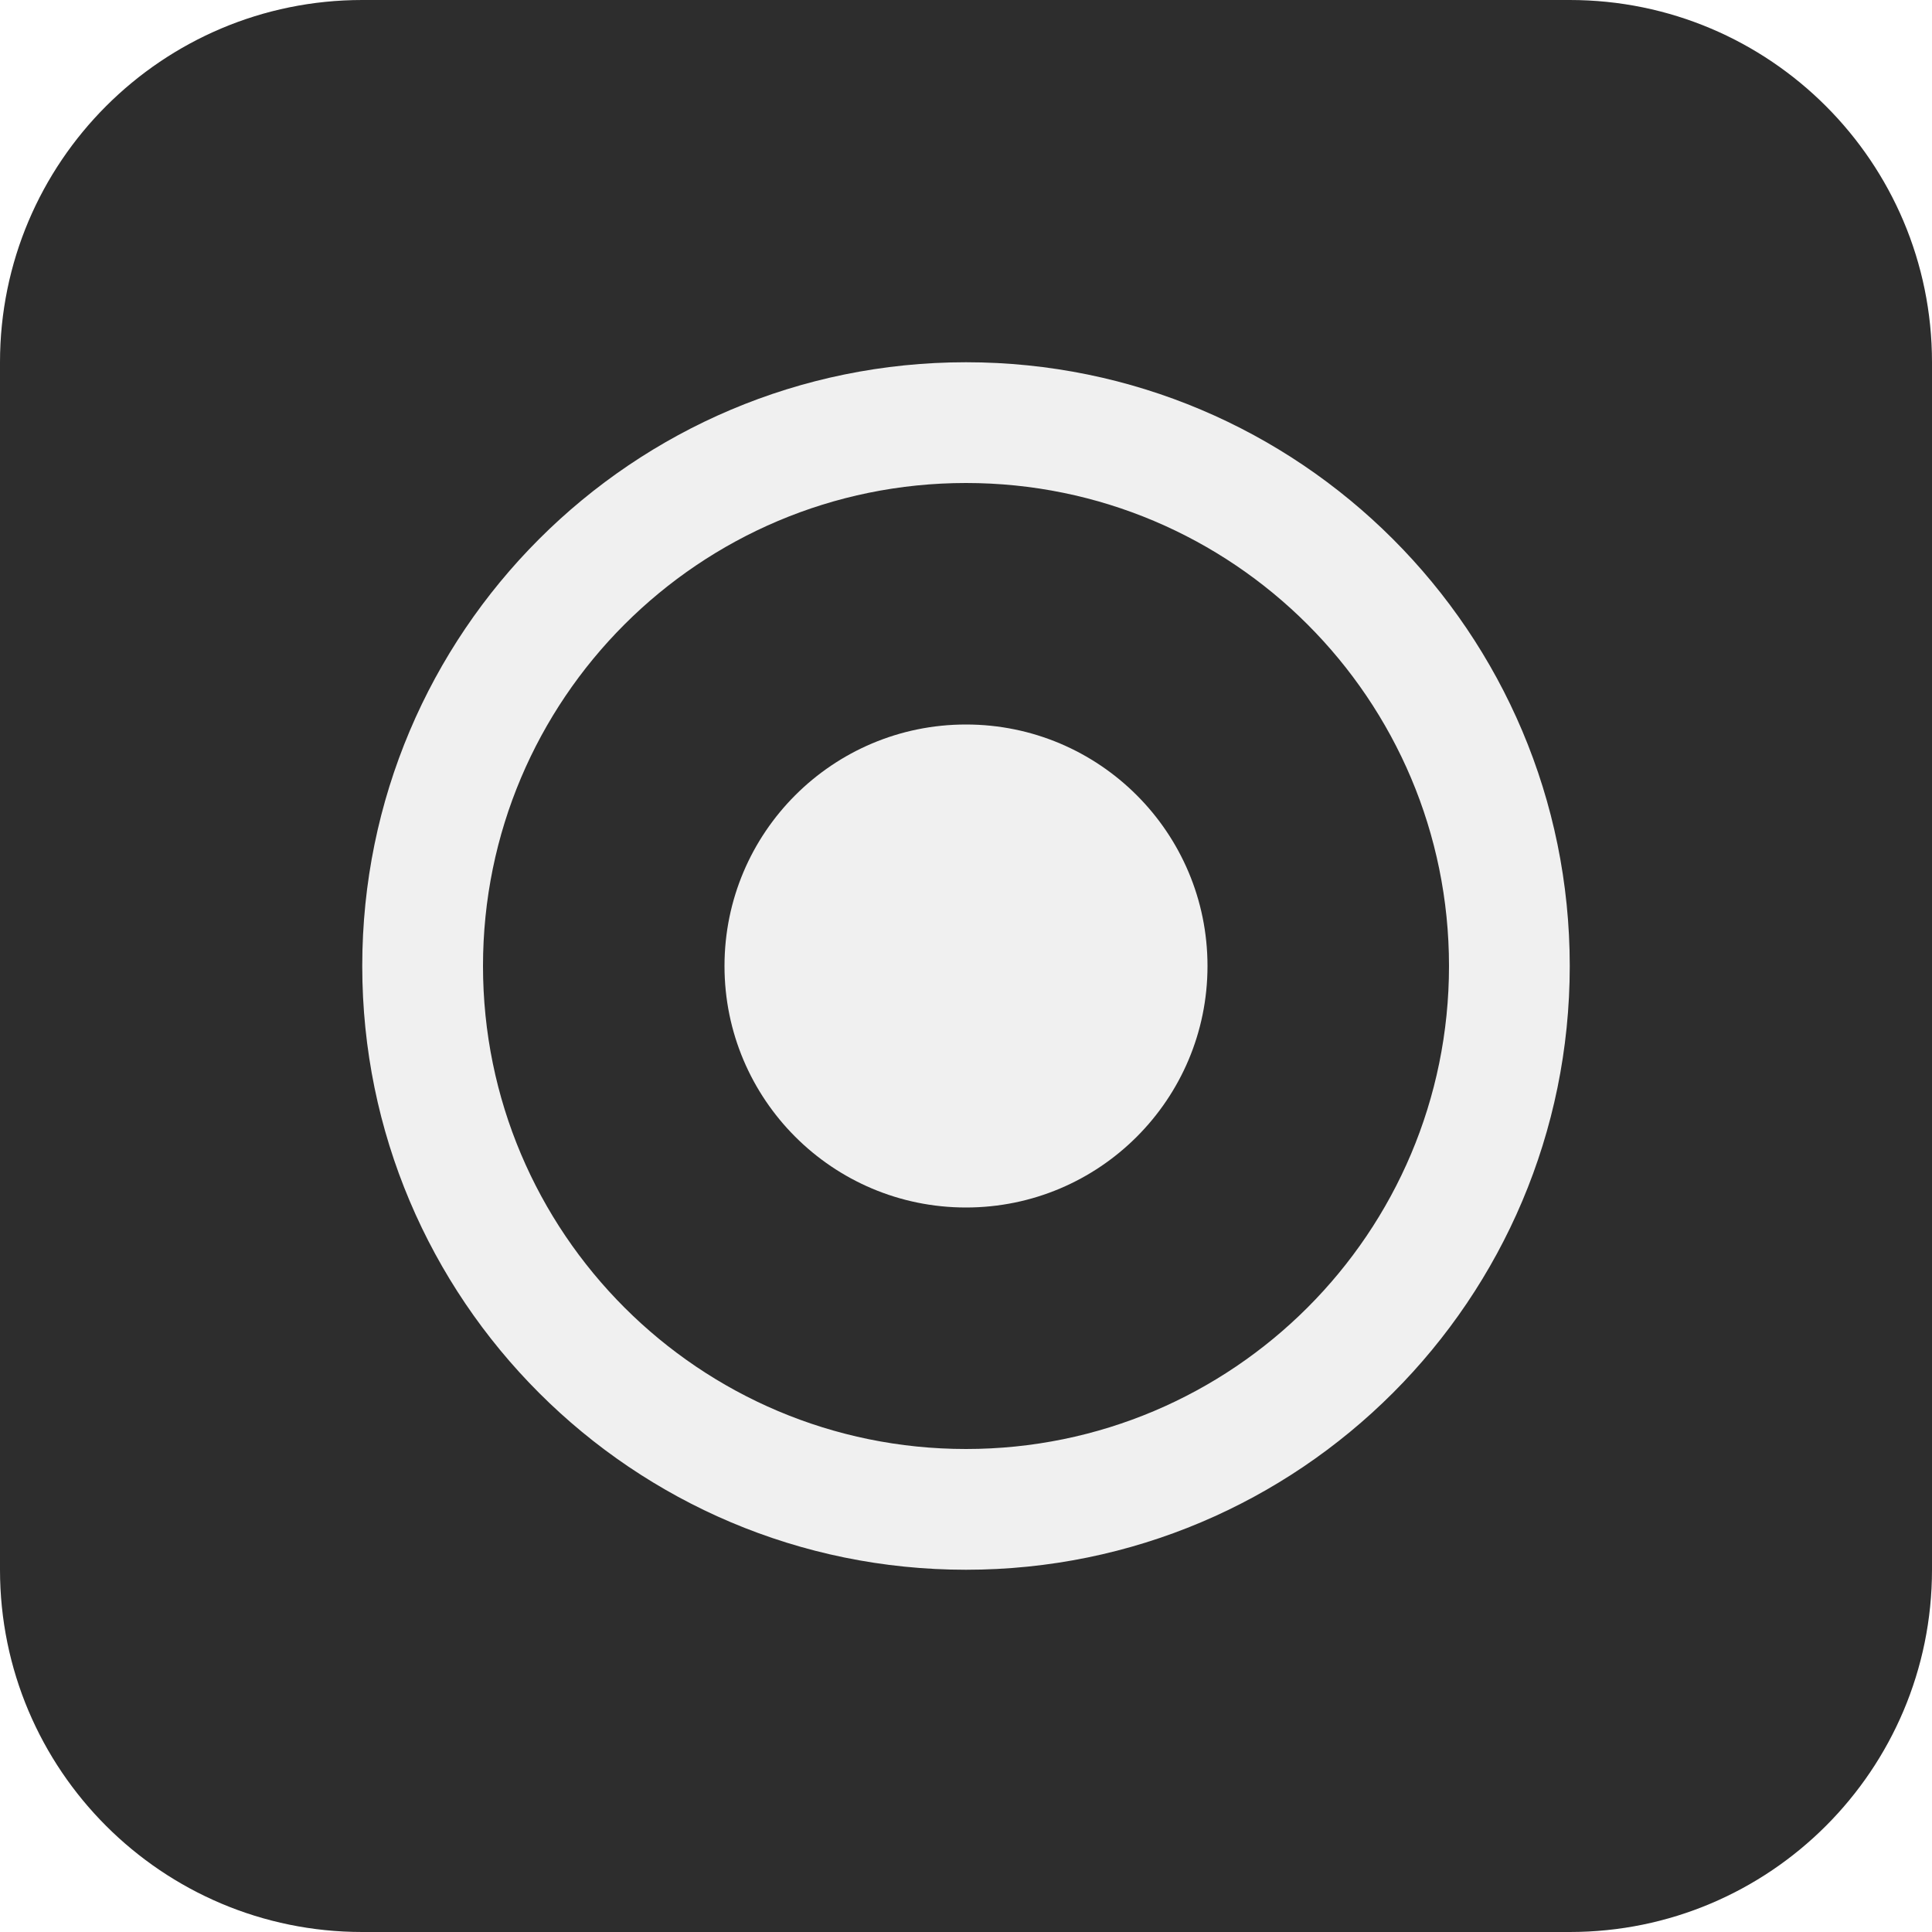
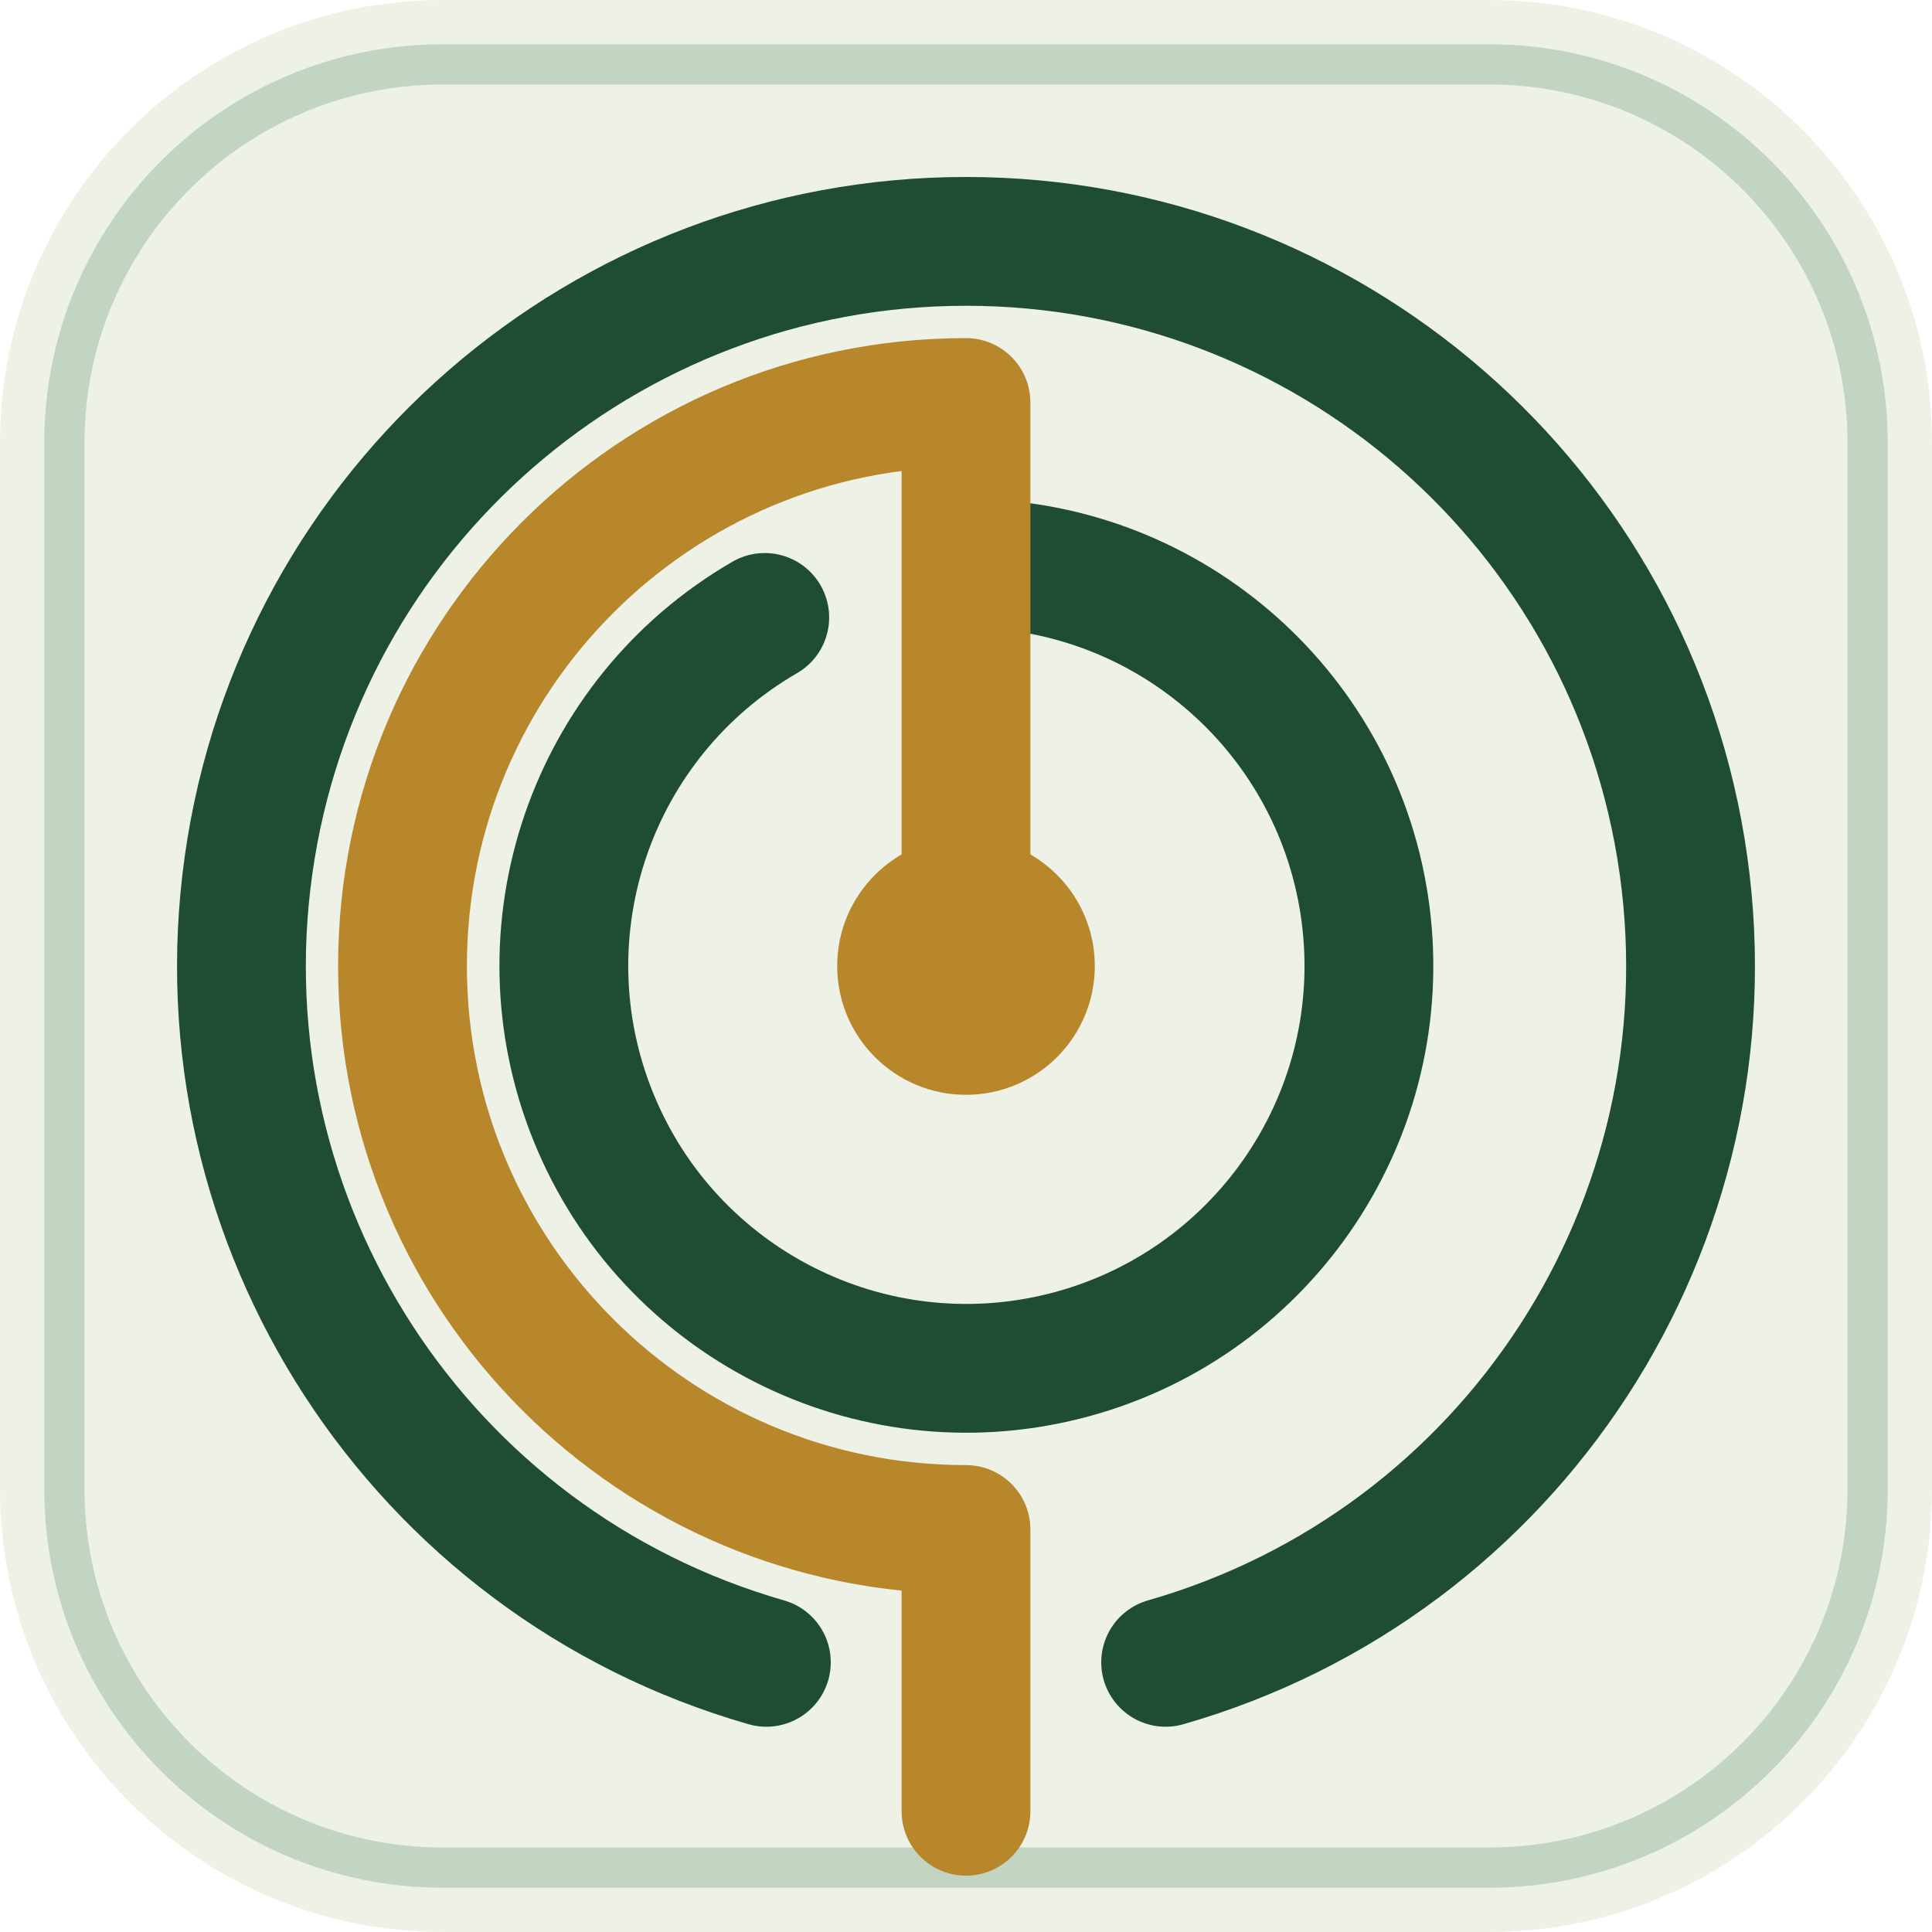
- <svg xmlns="http://www.w3.org/2000/svg" width="64" height="64" viewBox="0 0 64 64" fill="none">
-   <rect width="64" height="64" rx="12" fill="#2D2D2D" />
-   <path d="M32 12C20.954 12 12 20.954 12 32C12 43.046 20.954 52 32 52C43.046 52 52 43.046 52 32C52 20.954 43.046 12 32 12ZM32 48C23.163 48 16 40.837 16 32C16 23.163 23.163 16 32 16C40.837 16 48 23.163 48 32C48 40.837 40.837 48 32 48Z" fill="#F0F0F0" />
-   <path d="M32 24C27.582 24 24 27.582 24 32C24 36.418 27.582 40 32 40C36.418 40 40 36.418 40 32C40 27.582 36.418 24 32 24Z" fill="#F0F0F0" />
+ <svg xmlns="http://www.w3.org/2000/svg" width="64" height="64" viewBox="0 0 24 24">
+   <rect width="24" height="24" rx="5.5" fill="#eef2e6" />
+   <rect x="0.8" y="0.8" width="22.4" height="22.4" rx="4.7" fill="none" stroke="#8db39a" stroke-opacity=".45" stroke-width="0.5" />
+   <g fill="none" stroke="#1e4d33" stroke-width="1.6" stroke-linecap="round">
+     <path d="M14.48,20.65A9,9 0 1 0 9.52,20.65" />
+     <path d="M9.5,7.67A5,5 0 1 0 12.17,7" />
+   </g>
+   <path d="M12 22.5V19A7 7 0 0 1 12 5V12" fill="none" stroke="#b8862b" stroke-width="1.6" stroke-linecap="round" stroke-linejoin="round" />
+   <circle cx="12" cy="12" r="1.6" fill="#b8862b" />
</svg>
